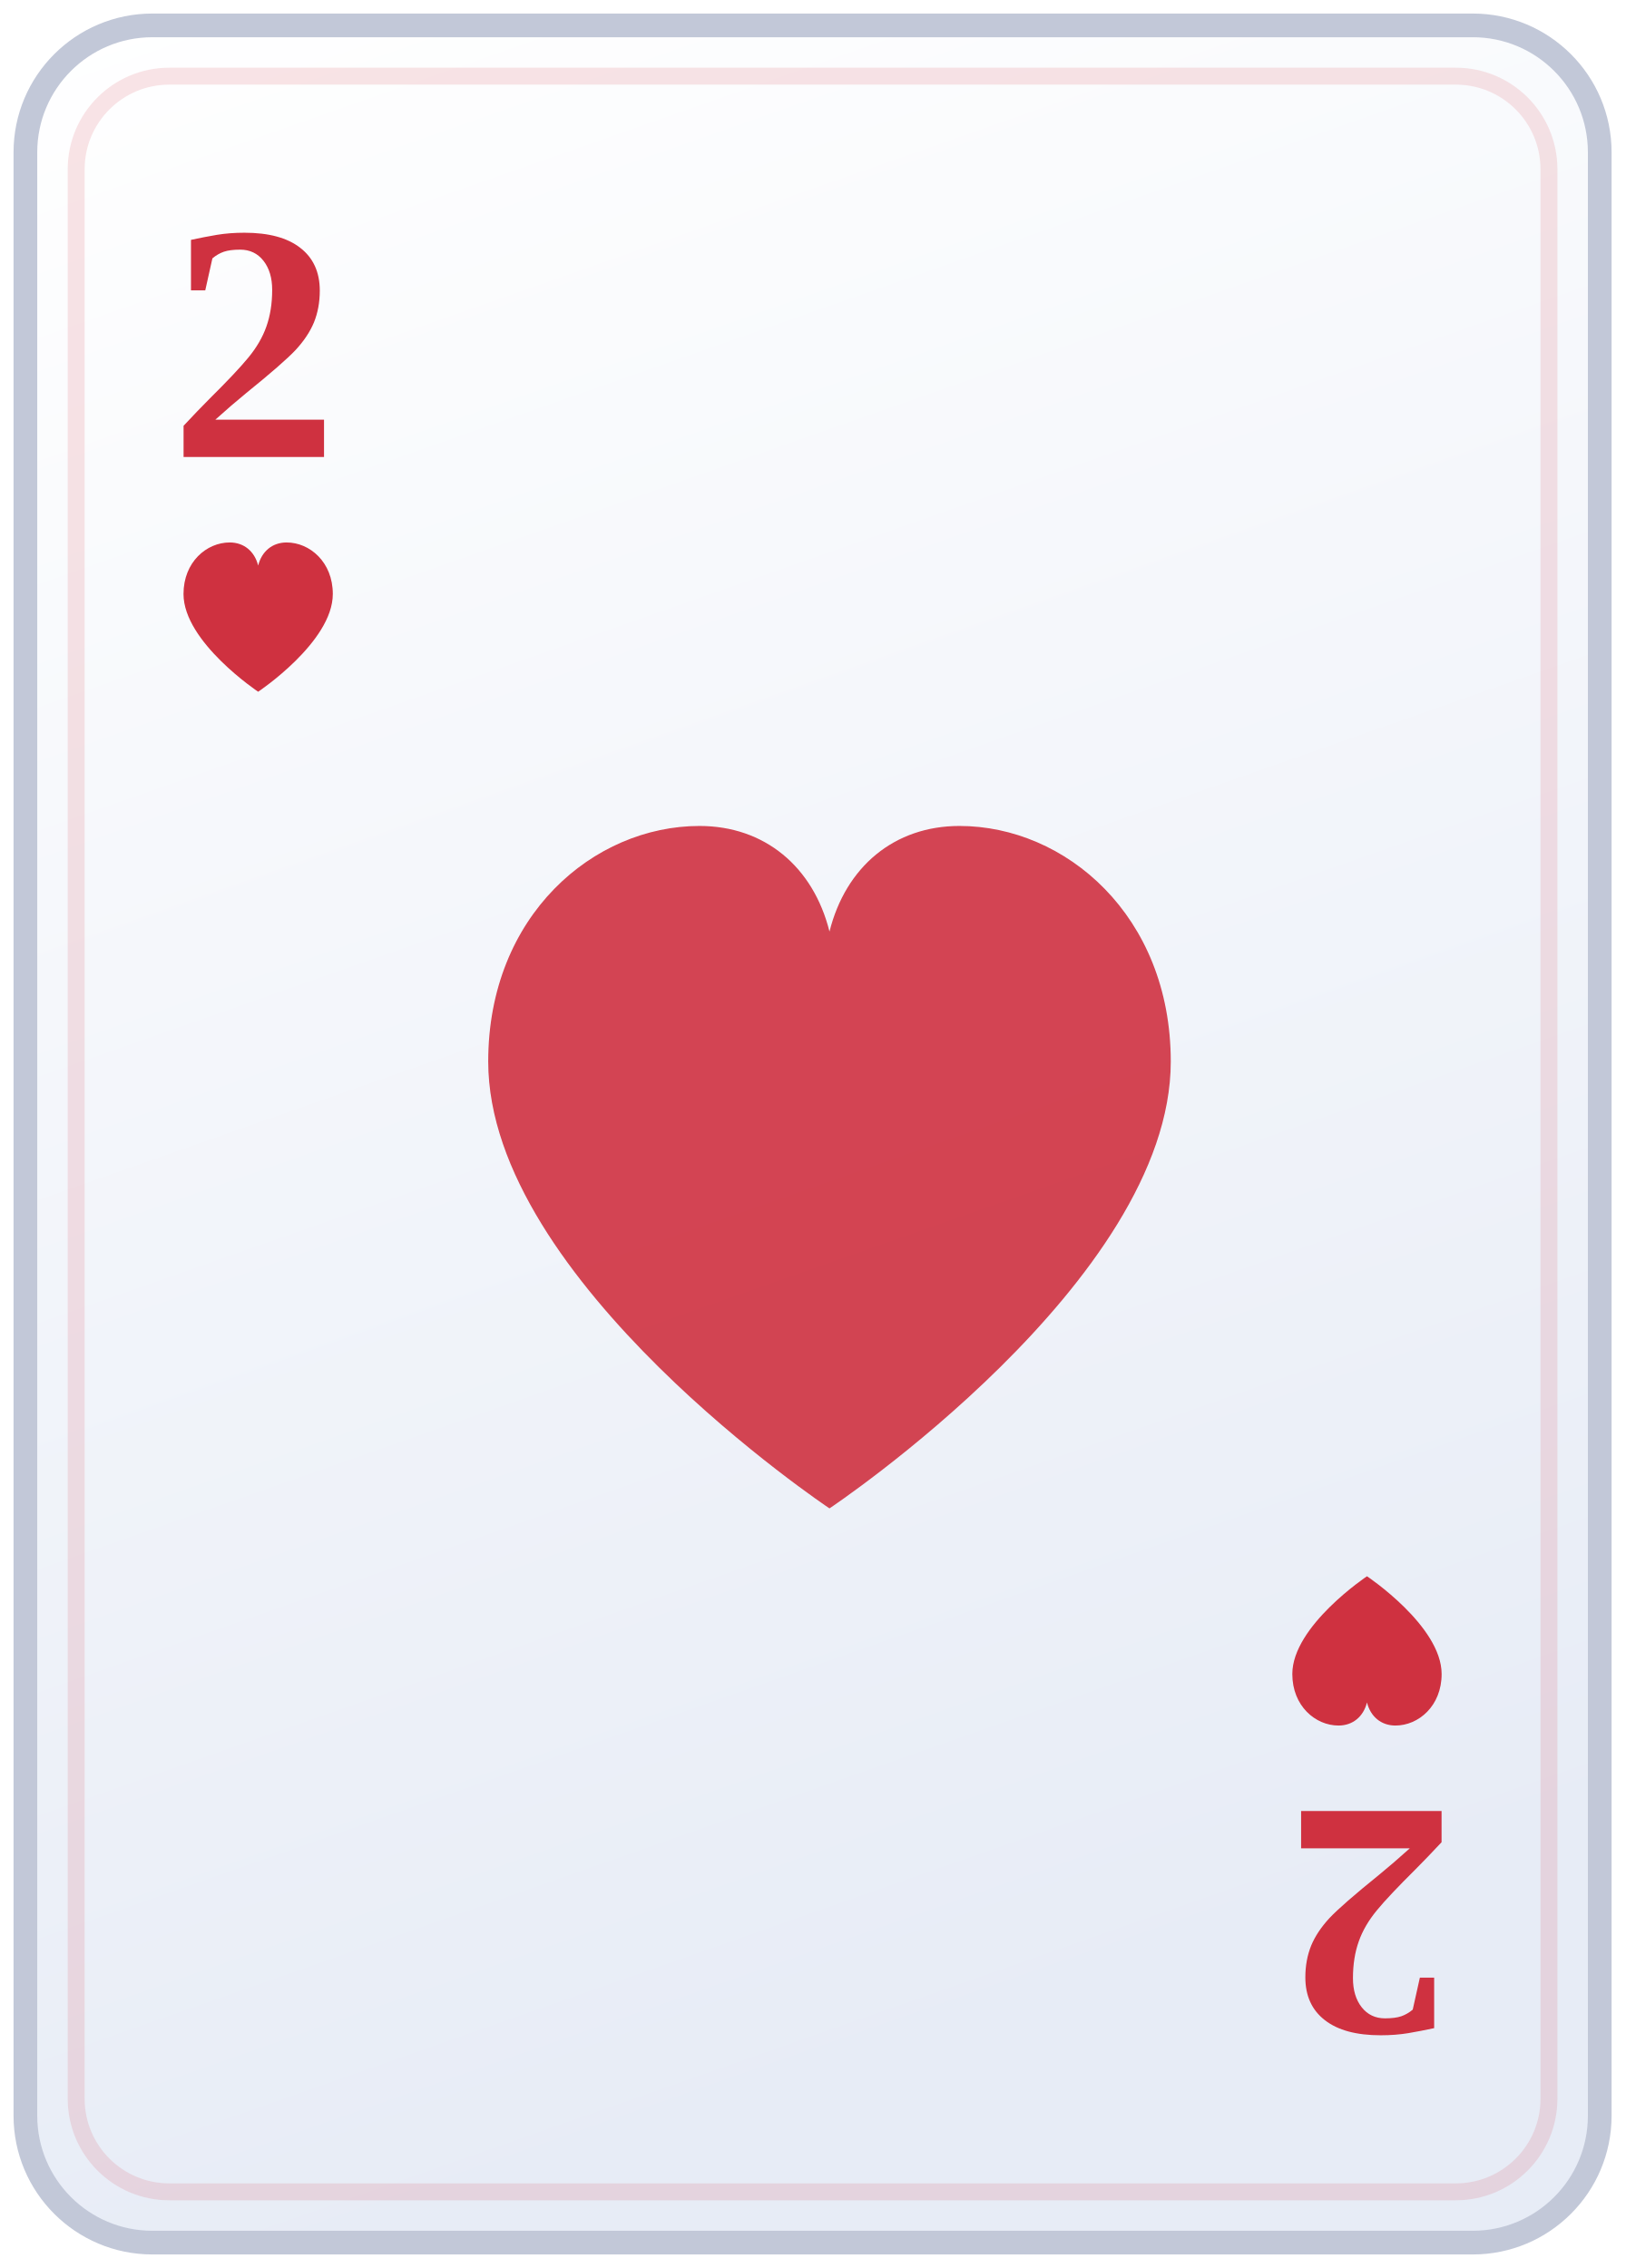
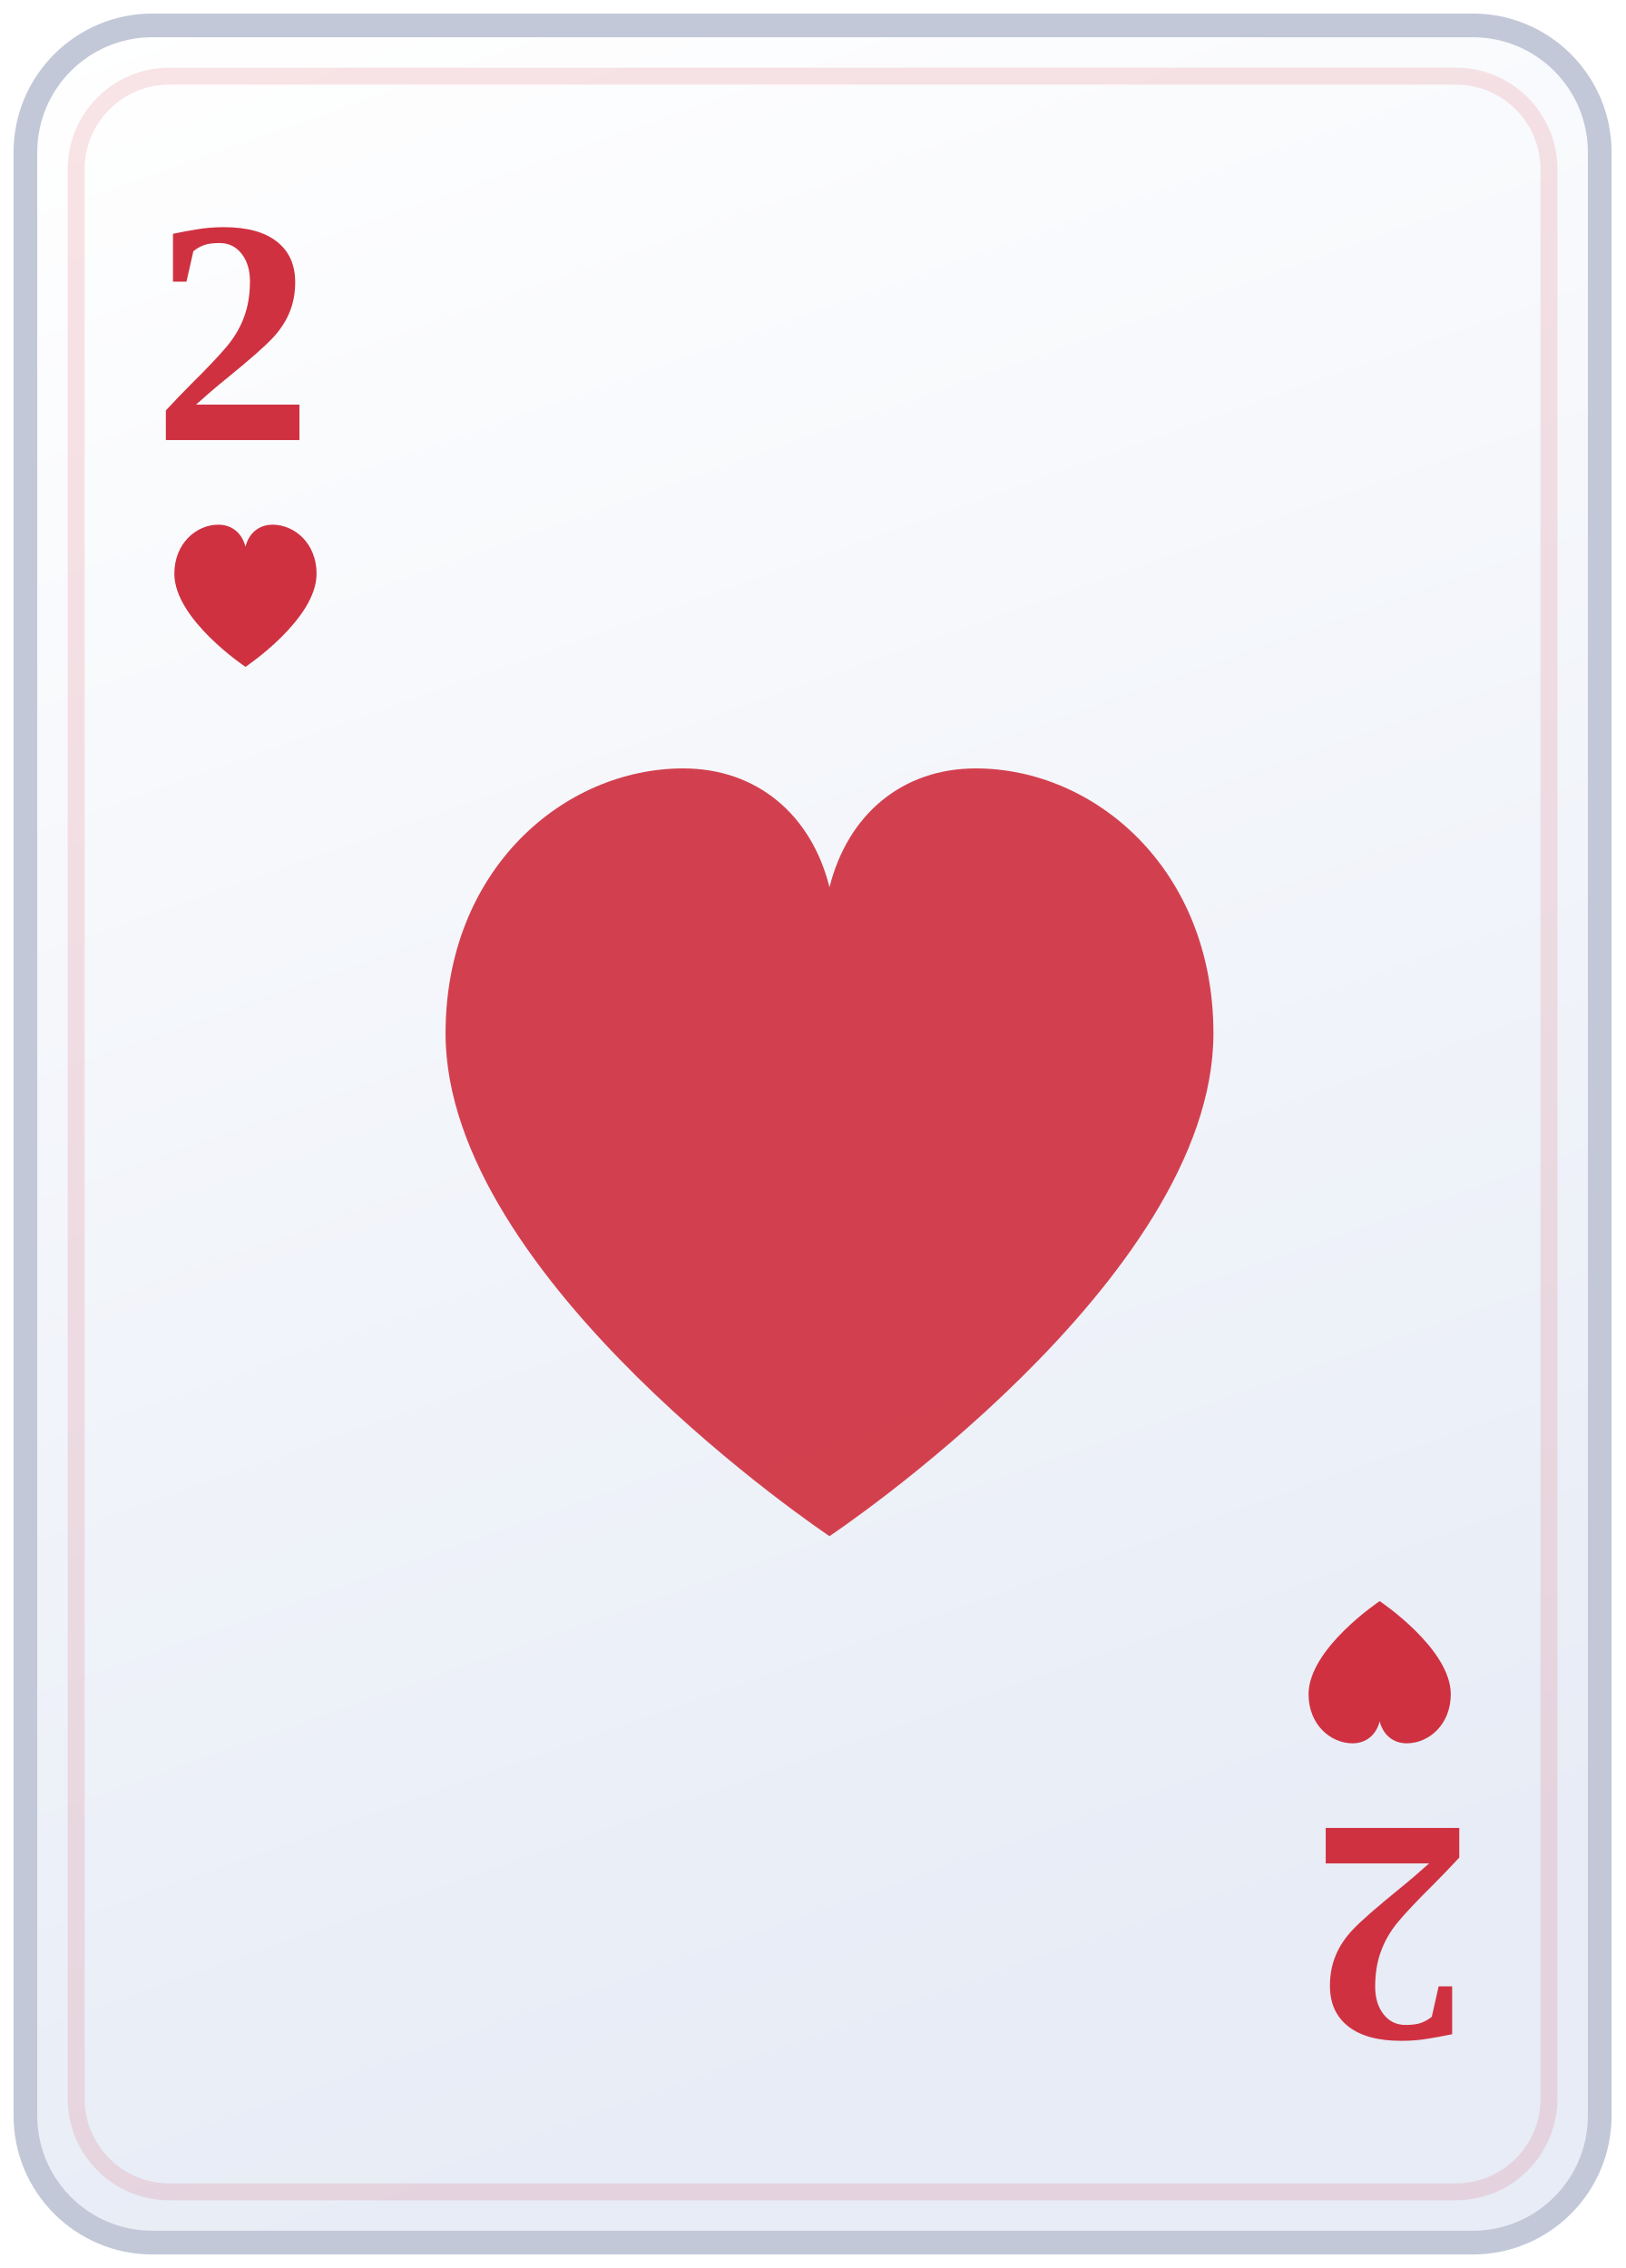
<svg xmlns="http://www.w3.org/2000/svg" viewBox="0 0 96 134" width="96" height="134">
  <defs>
    <linearGradient id="paper" x1="0" y1="0" x2="0.25" y2="1">
      <stop offset="0" stop-color="#ffffff" />
      <stop offset="1" stop-color="#e7ecf6" />
    </linearGradient>
  </defs>
  <rect x="1.5" y="1.5" width="93" height="131" rx="7.5" fill="url(#paper)" stroke="#c2c8d8" stroke-width="1.4" />
  <rect x="4.5" y="4.5" width="87" height="125" rx="5.5" fill="none" stroke="#cf3140" stroke-opacity="0.13" />
-   <text x="10" y="27" font-family="Georgia,'Times New Roman',serif" font-weight="700" font-size="20" fill="#cf3140">2</text>
-   <path d="M50 94C50 94 8 66 8 39 8 21 21 10 34 10c8 0 14 5 16 13 2-8 8-13 16-13 13 0 26 11 26 29 0 27-42 55-42 55Z" transform="translate(10,31) scale(0.105)" fill="#cf3140" />
-   <path d="M50 94C50 94 8 66 8 39 8 21 21 10 34 10c8 0 14 5 16 13 2-8 8-13 16-13 13 0 26 11 26 29 0 27-42 55-42 55Z" transform="translate(25,44) scale(0.48)" fill="#cf3140" opacity="0.9" />
+   <text x="9" y="26" font-family="Georgia,'Times New Roman',serif" font-weight="700" font-size="19" fill="#cf3140">2</text>
+   <path d="M50 94C50 94 8 66 8 39 8 21 21 10 34 10c8 0 14 5 16 13 2-8 8-13 16-13 13 0 26 11 26 29 0 27-42 55-42 55Z" transform="translate(9.5,30) scale(0.1)" fill="#cf3140" />
+   <path d="M50 94C50 94 8 66 8 39 8 21 21 10 34 10c8 0 14 5 16 13 2-8 8-13 16-13 13 0 26 11 26 29 0 27-42 55-42 55Z" transform="translate(22,40) scale(0.54)" fill="#cf3140" opacity="0.92" />
  <g transform="rotate(180 48 67)">
-     <text x="10" y="27" font-family="Georgia,'Times New Roman',serif" font-weight="700" font-size="20" fill="#cf3140">2</text>
-     <path d="M50 94C50 94 8 66 8 39 8 21 21 10 34 10c8 0 14 5 16 13 2-8 8-13 16-13 13 0 26 11 26 29 0 27-42 55-42 55Z" transform="translate(10,31) scale(0.105)" fill="#cf3140" />
+     <text x="9" y="26" font-family="Georgia,'Times New Roman',serif" font-weight="700" font-size="19" fill="#cf3140">2</text>
+     <path d="M50 94C50 94 8 66 8 39 8 21 21 10 34 10c8 0 14 5 16 13 2-8 8-13 16-13 13 0 26 11 26 29 0 27-42 55-42 55Z" transform="translate(9.5,30) scale(0.1)" fill="#cf3140" />
  </g>
</svg>
